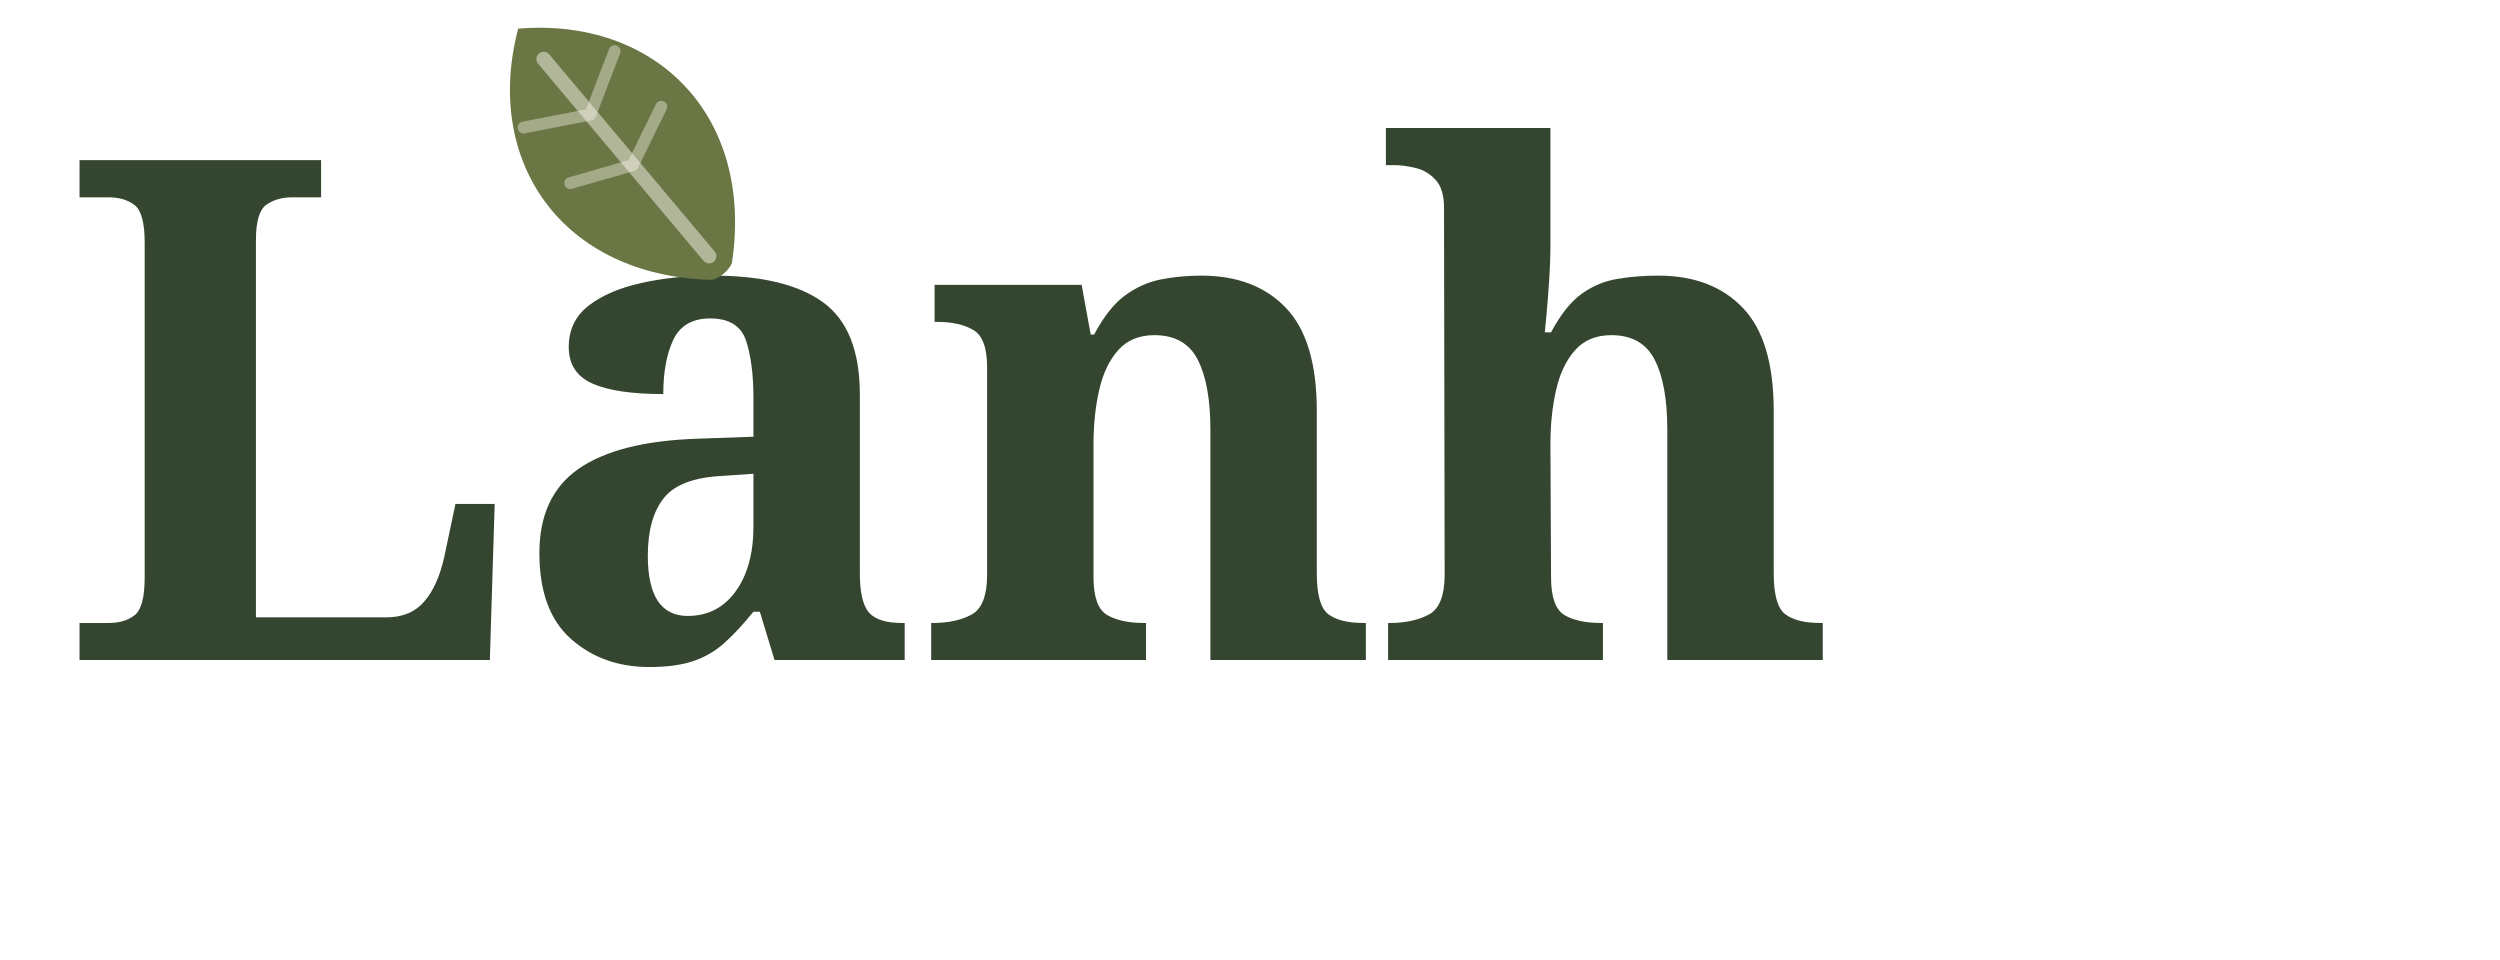
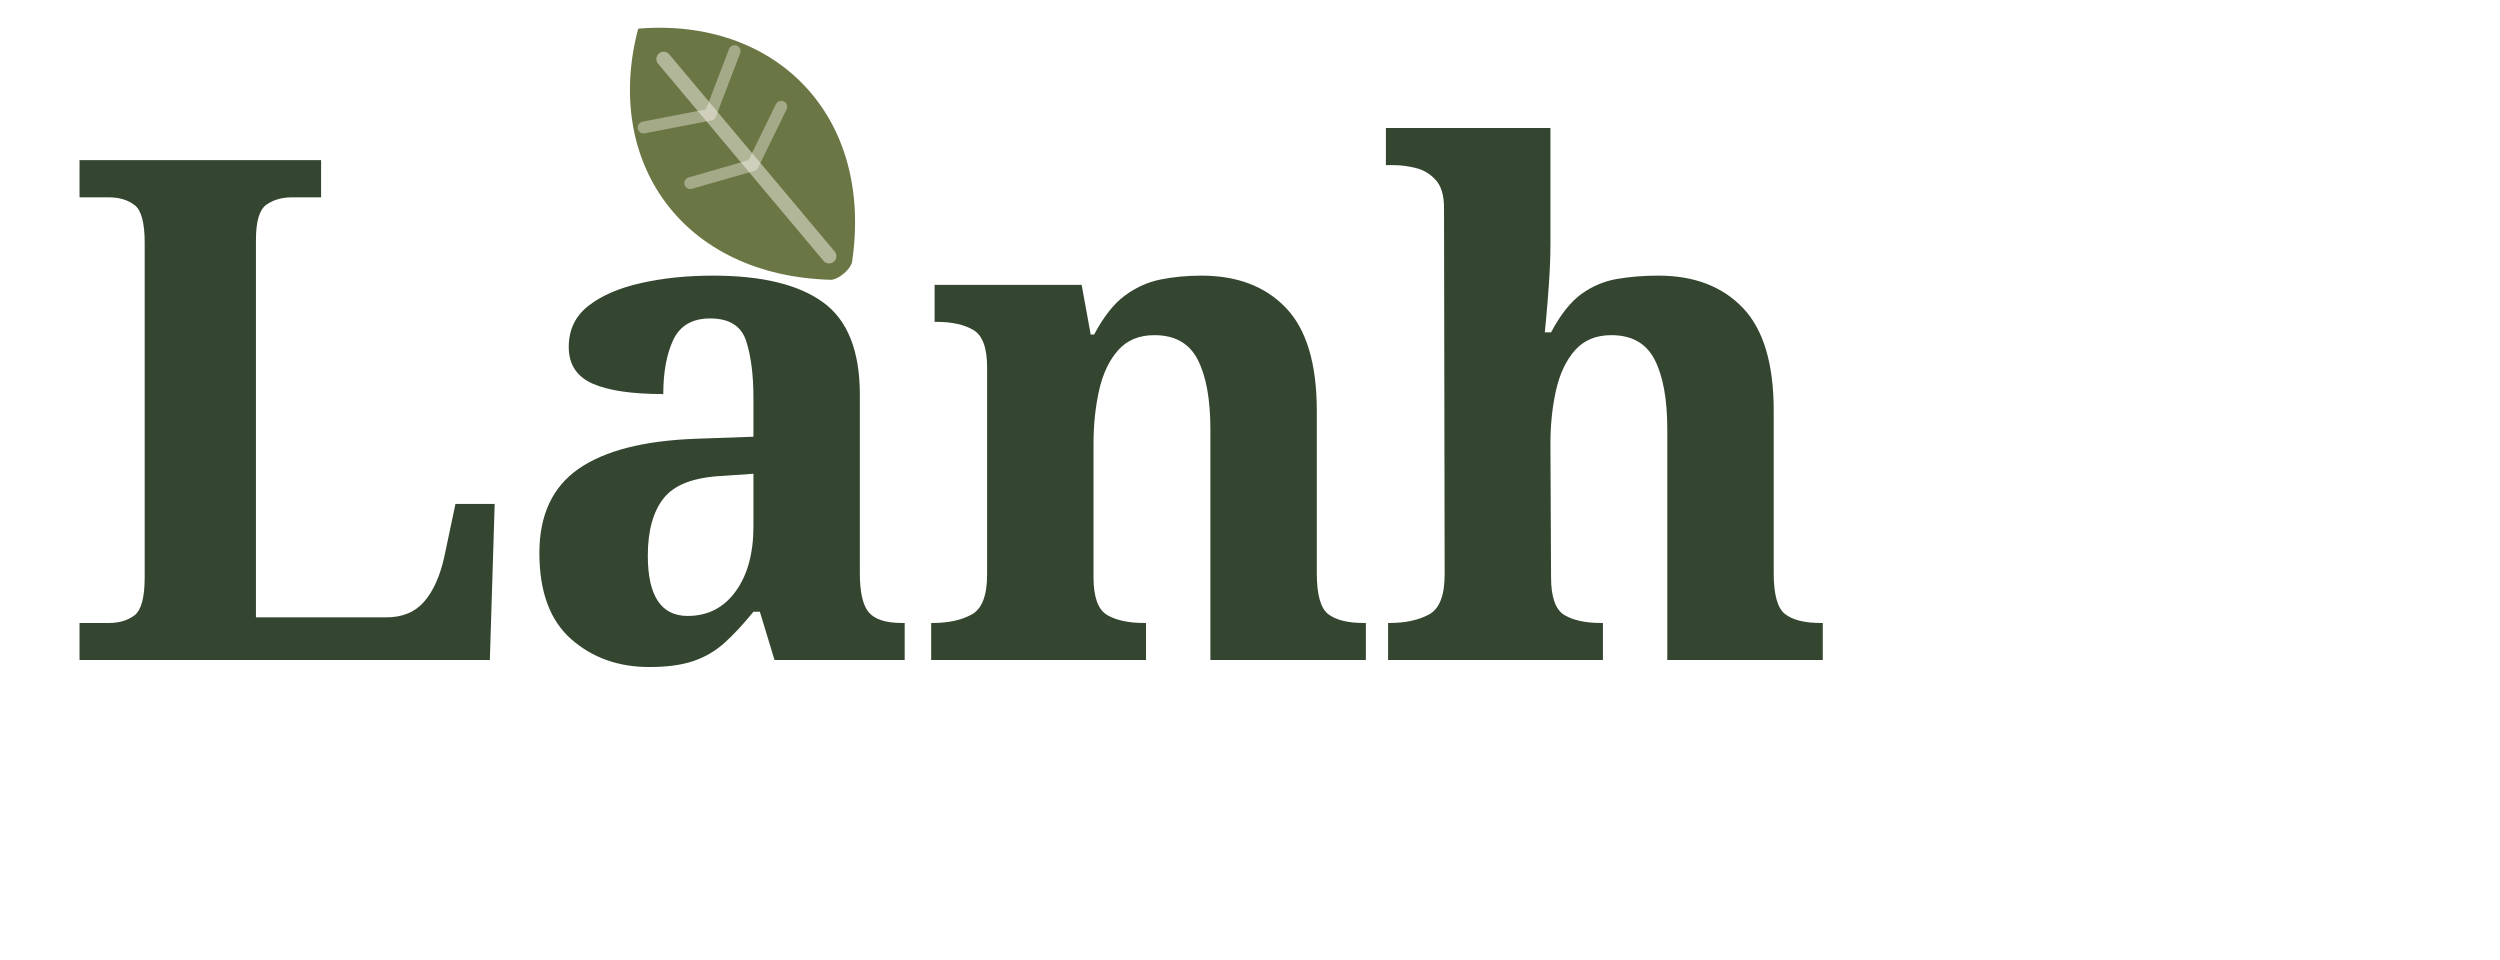
<svg xmlns="http://www.w3.org/2000/svg" viewBox="0 0 250 96" width="250" height="96" role="img" aria-label="Lành">
  <text x="6" y="66" font-family="Fraunces, Georgia, serif" font-weight="600" font-size="70" letter-spacing="-1" fill="#34462F">Lanh</text>
-   <g transform="translate(62,15) rotate(-40) scale(0.66) translate(-22,-27)">
+   <g transform="translate(74,15) rotate(-40) scale(0.66) translate(-22,-27)">
    <path d="M22 3 C39 15 41 36 24 51 C23 51.6 21 51.6 20 51 C3 36 5 15 22 3 Z" fill="#6B7645" />
    <path d="M22 9 C22 24 22 38 22 48" stroke="#FAF6EE" stroke-width="2.2" stroke-linecap="round" fill="none" opacity="0.5" />
    <path d="M22 20 L31 15 M22 30 L31 26 M22 20 L13 15 M22 30 L13 26" stroke="#FAF6EE" stroke-width="1.8" stroke-linecap="round" fill="none" opacity="0.4" />
  </g>
</svg>
